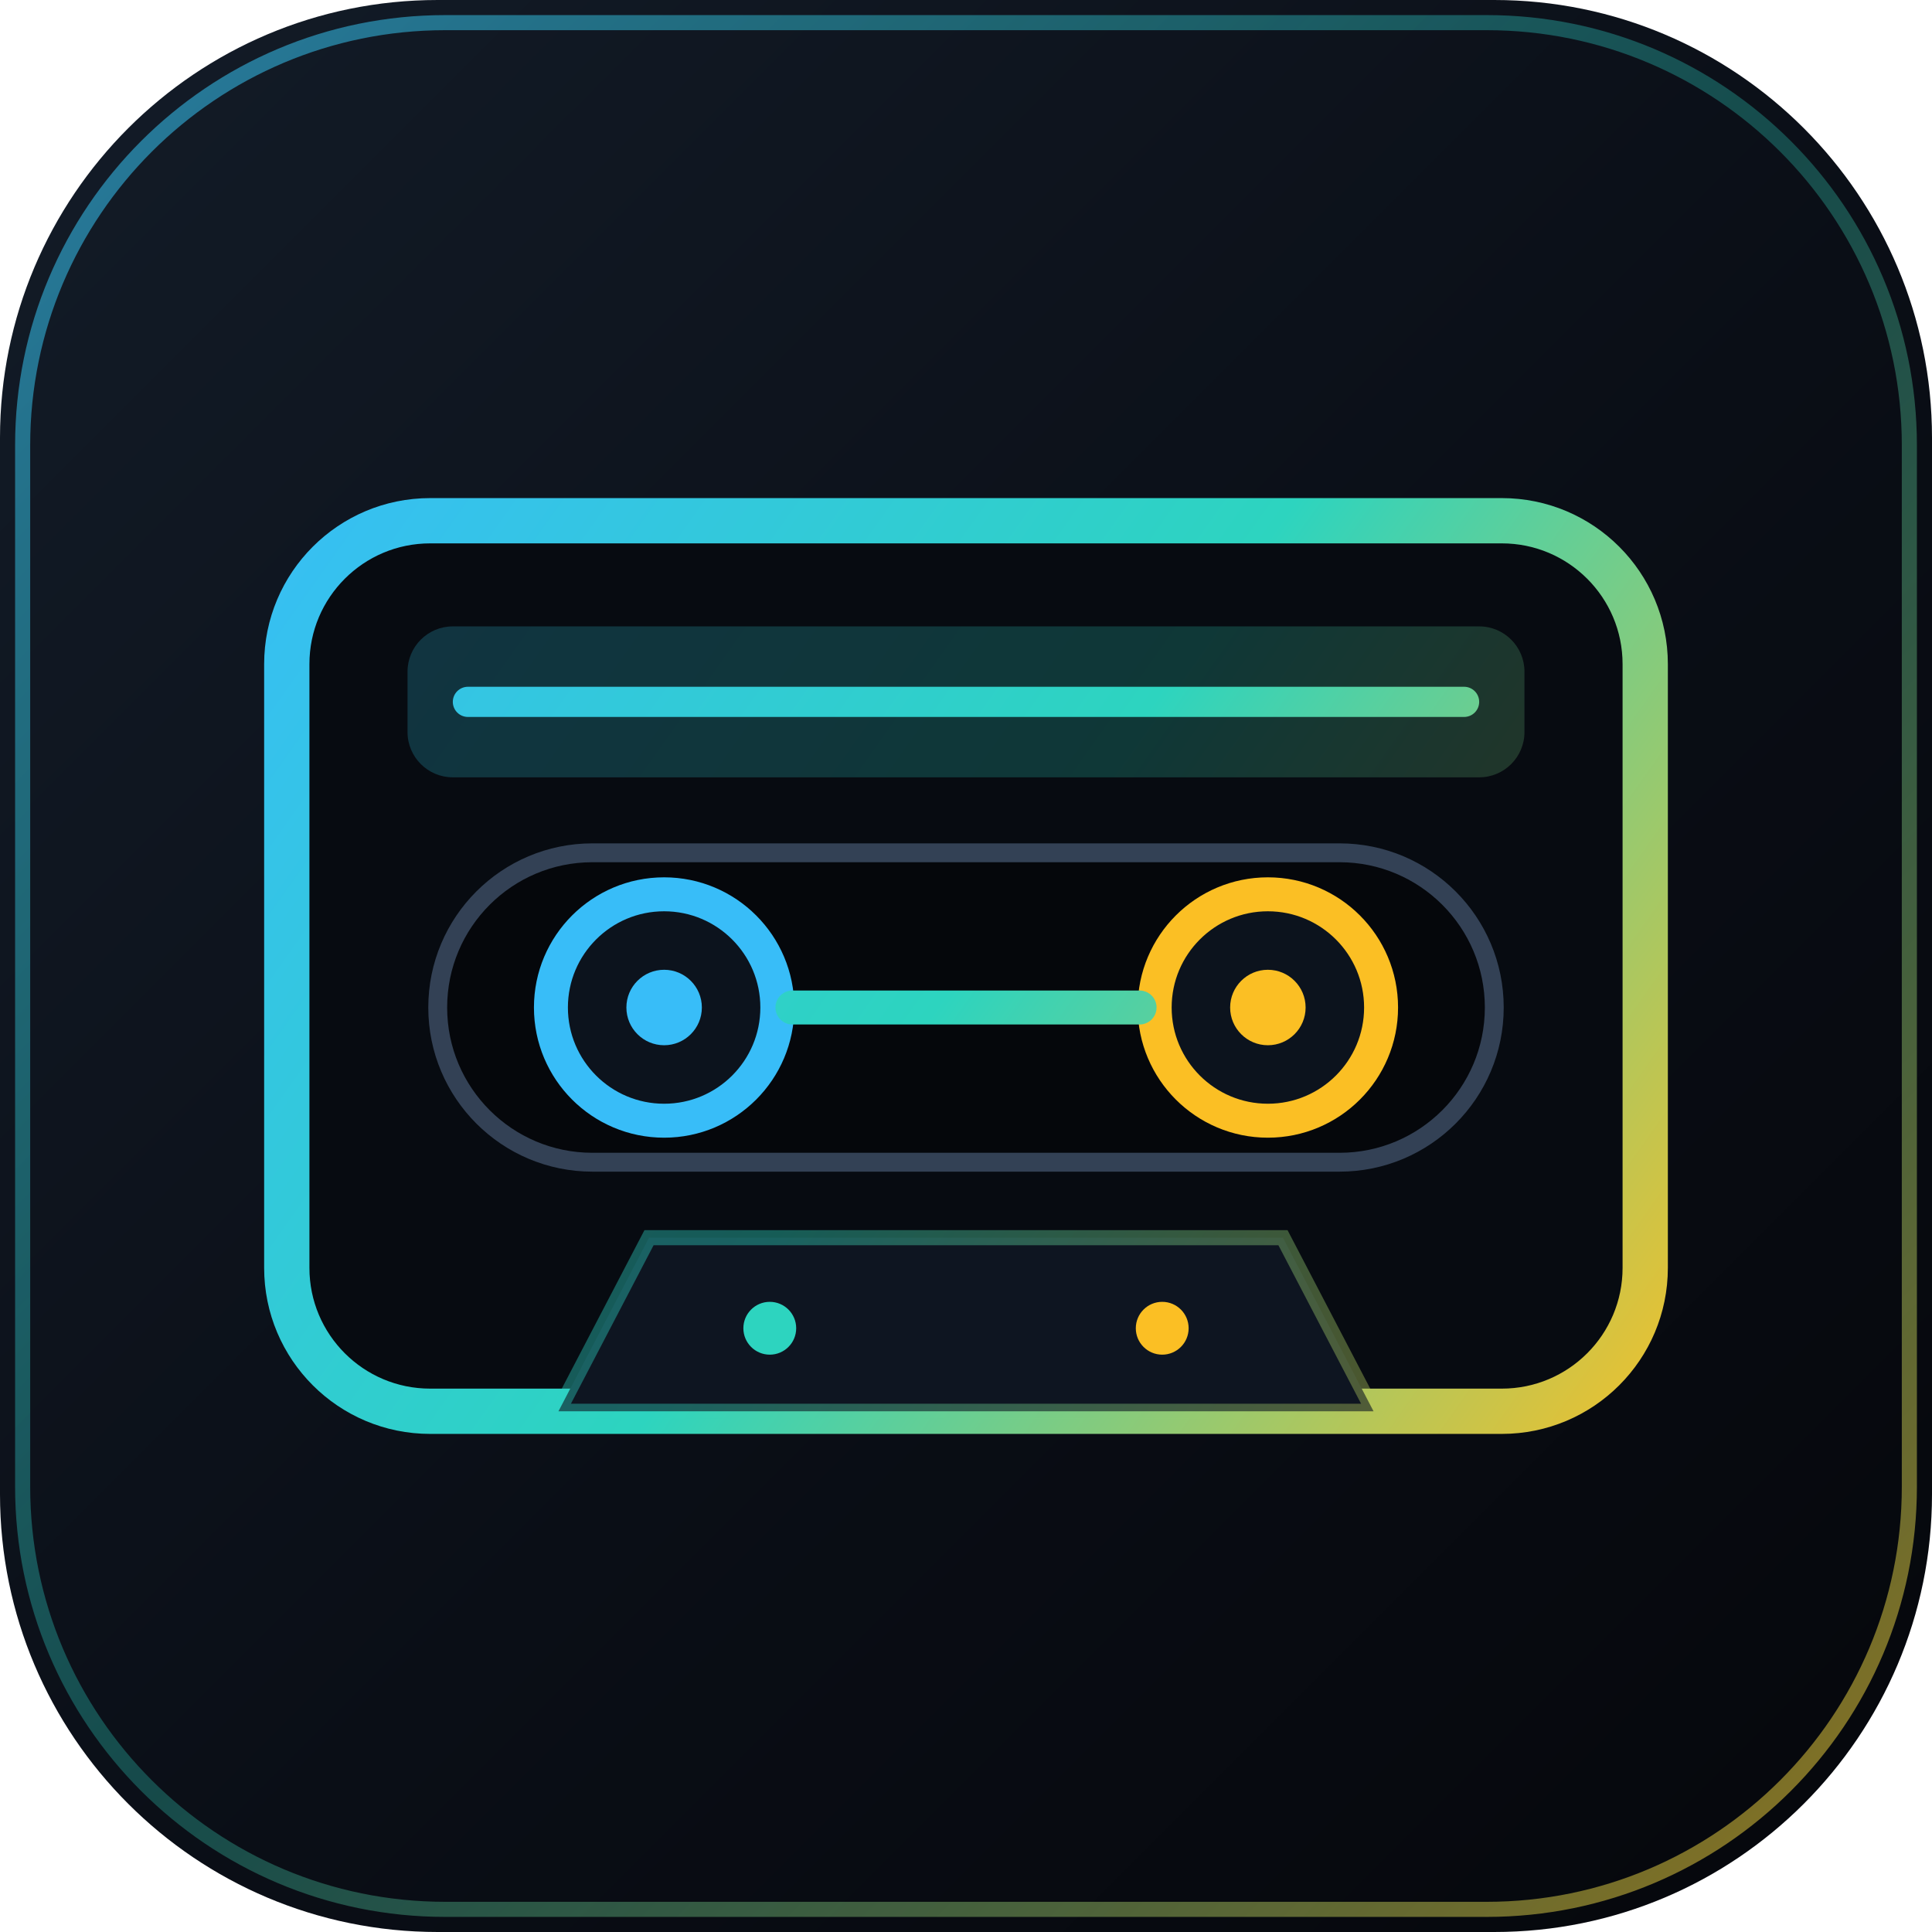
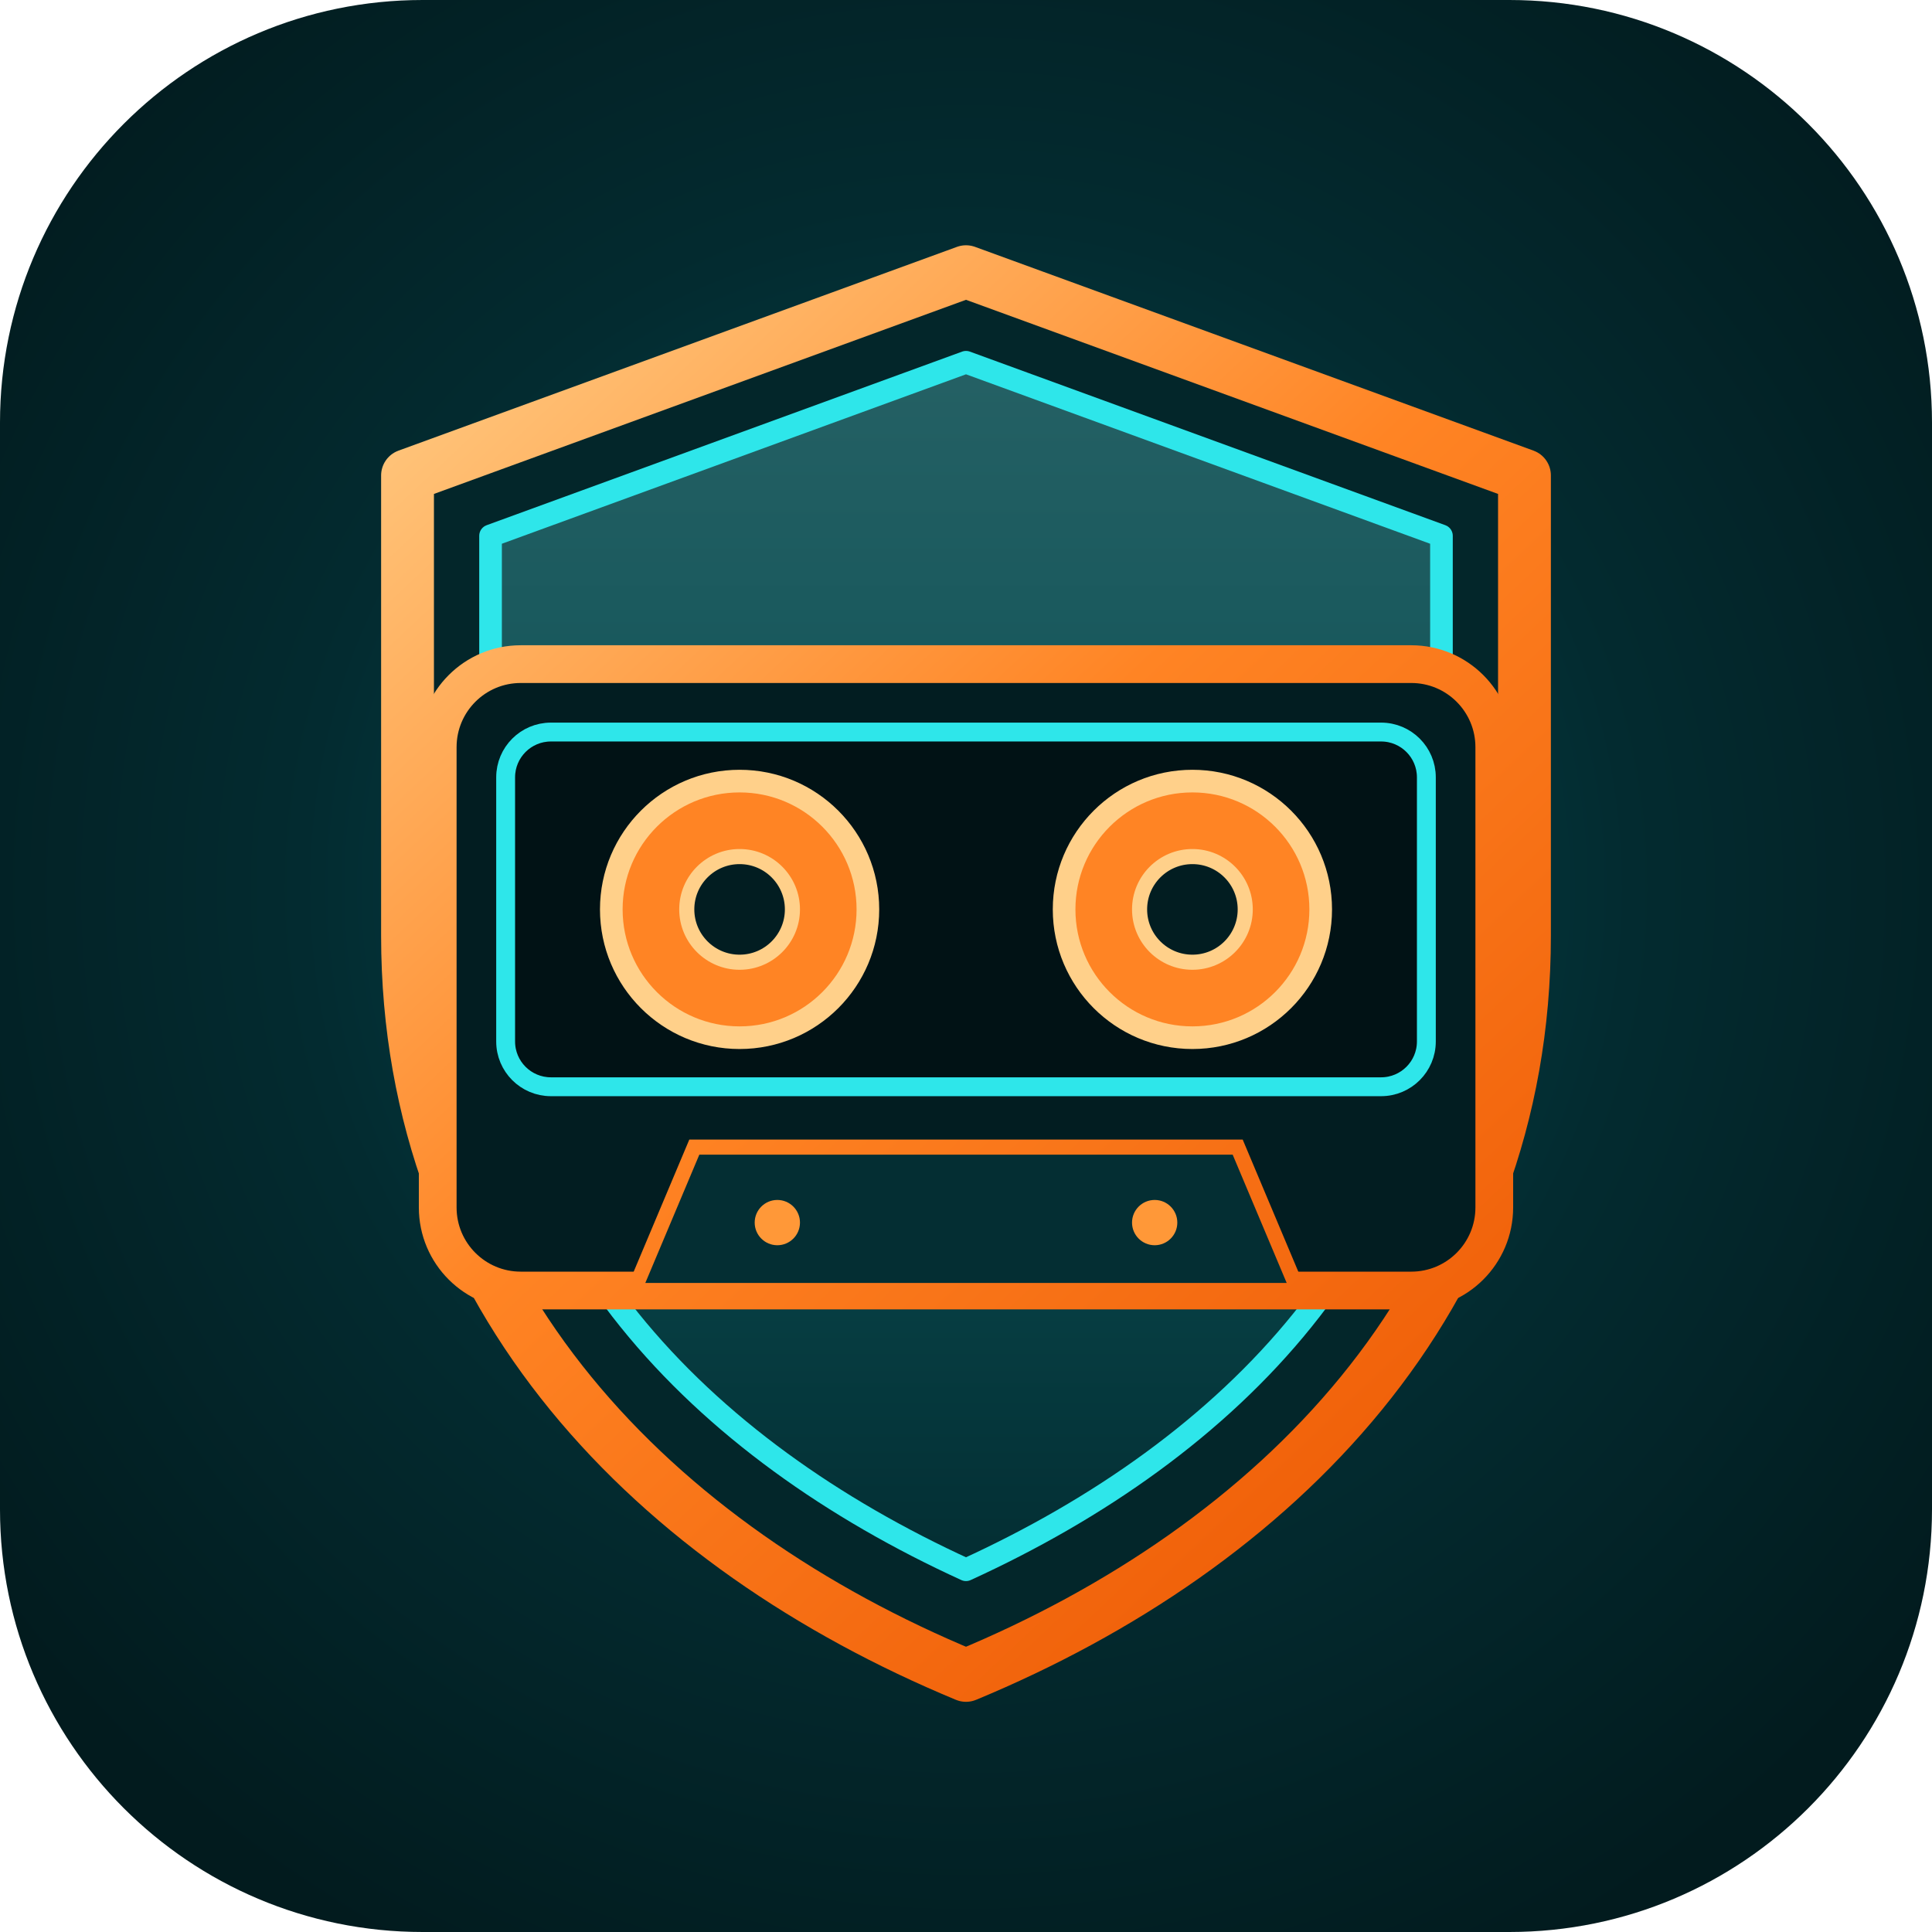
<svg xmlns="http://www.w3.org/2000/svg" viewBox="0 0 512 512" fill="none">
  <defs>
-     <linearGradient id="bg" x1="0" y1="0" x2="512" y2="512" gradientUnits="userSpaceOnUse">
-       <stop offset="0%" stop-color="#131c28" />
-       <stop offset="55%" stop-color="#0a0e16" />
-       <stop offset="100%" stop-color="#05070b" />
+     <radialGradient id="bg" cx="50%" cy="46%" r="62%">
+       <stop offset="0%" stop-color="#07525A" />
+       <stop offset="55%" stop-color="#032B30" />
+       <stop offset="100%" stop-color="#021B1E" />
+     </radialGradient>
+     <linearGradient id="goldOrange" x1="90" y1="80" x2="420" y2="430" gradientUnits="userSpaceOnUse">
+       <stop offset="0%" stop-color="#FFD08A" />
+       <stop offset="45%" stop-color="#FF8424" />
+       <stop offset="100%" stop-color="#EB5400" />
    </linearGradient>
-     <linearGradient id="neon" x1="64" y1="120" x2="448" y2="392" gradientUnits="userSpaceOnUse">
-       <stop offset="0%" stop-color="#38bdf8" />
-       <stop offset="50%" stop-color="#2dd4bf" />
-       <stop offset="100%" stop-color="#fbbf24" />
-     </linearGradient>
-     <linearGradient id="rim" x1="0" y1="0" x2="512" y2="512" gradientUnits="userSpaceOnUse">
-       <stop offset="0%" stop-color="#38bdf8" stop-opacity="0.6" />
-       <stop offset="50%" stop-color="#2dd4bf" stop-opacity="0.3" />
-       <stop offset="100%" stop-color="#fbbf24" stop-opacity="0.6" />
+     <linearGradient id="crystal" x1="256" y1="100" x2="256" y2="412" gradientUnits="userSpaceOnUse">
+       <stop offset="0%" stop-color="#7AF7FA" />
+       <stop offset="55%" stop-color="#1AB8BD" />
+       <stop offset="100%" stop-color="#06454C" />
    </linearGradient>
  </defs>
-   <rect width="512" height="512" rx="116" fill="url(#bg)" />
-   <rect x="6" y="6" width="500" height="500" rx="112" stroke="url(#rim)" stroke-width="4" />
-   <rect x="76" y="138" width="360" height="236" rx="38" fill="#070b11" stroke="url(#neon)" stroke-width="12" />
-   <rect x="108" y="166" width="296" height="40" rx="12" fill="url(#neon)" fill-opacity="0.22" />
-   <line x1="124" y1="186" x2="388" y2="186" stroke="url(#neon)" stroke-width="8" stroke-linecap="round" />
-   <rect x="116" y="226" width="280" height="82" rx="41" fill="#05070b" stroke="#334155" stroke-width="5" />
-   <circle cx="176" cy="267" r="30" fill="#0c131d" stroke="#38bdf8" stroke-width="9" />
-   <circle cx="176" cy="267" r="10" fill="#38bdf8" />
-   <circle cx="336" cy="267" r="30" fill="#0c131d" stroke="#fbbf24" stroke-width="9" />
-   <circle cx="336" cy="267" r="10" fill="#fbbf24" />
-   <line x1="210" y1="267" x2="302" y2="267" stroke="url(#neon)" stroke-width="9" stroke-linecap="round" />
-   <path d="M148 374 L172 328 L340 328 L364 374 Z" fill="#0e1521" stroke="url(#neon)" stroke-opacity="0.4" stroke-width="4" />
-   <circle cx="204" cy="352" r="7" fill="#2dd4bf" />
-   <circle cx="308" cy="352" r="7" fill="#fbbf24" />
+   <rect width="512" height="512" rx="112" fill="url(#bg)" />
+   <path d="M256 72 L404 126 V248 C404 344 338 410 256 444 C174 410 108 344 108 248 V126 Z" fill="#03262A" stroke="url(#goldOrange)" stroke-width="14" stroke-linejoin="round" />
+   <path d="M256 96 L382 142 V246 C382 328 326 384 256 416 C186 384 130 328 130 246 V142 Z" fill="url(#crystal)" fill-opacity="0.28" stroke="#2EE6EA" stroke-width="6" stroke-linejoin="round" />
+   <rect x="116" y="176" width="280" height="166" rx="22" fill="#021D21" stroke="url(#goldOrange)" stroke-width="10" />
+   <rect x="134" y="194" width="244" height="94" rx="12" fill="#011215" stroke="#2EE6EA" stroke-width="5" />
+   <circle cx="196" cy="241" r="34" fill="#FF8424" stroke="#FFD08A" stroke-width="6" />
+   <circle cx="196" cy="241" r="14" fill="#021D21" stroke="#FFD08A" stroke-width="4" />
+   <circle cx="316" cy="241" r="34" fill="#FF8424" stroke="#FFD08A" stroke-width="6" />
+   <circle cx="316" cy="241" r="14" fill="#021D21" stroke="#FFD08A" stroke-width="4" />
+   <path d="M168 342 L184 304 H328 L344 342 Z" fill="#042E33" stroke="url(#goldOrange)" stroke-width="4" />
+   <circle cx="206" cy="324" r="6" fill="#FF9838" />
+   <circle cx="306" cy="324" r="6" fill="#FF9838" />
</svg>
